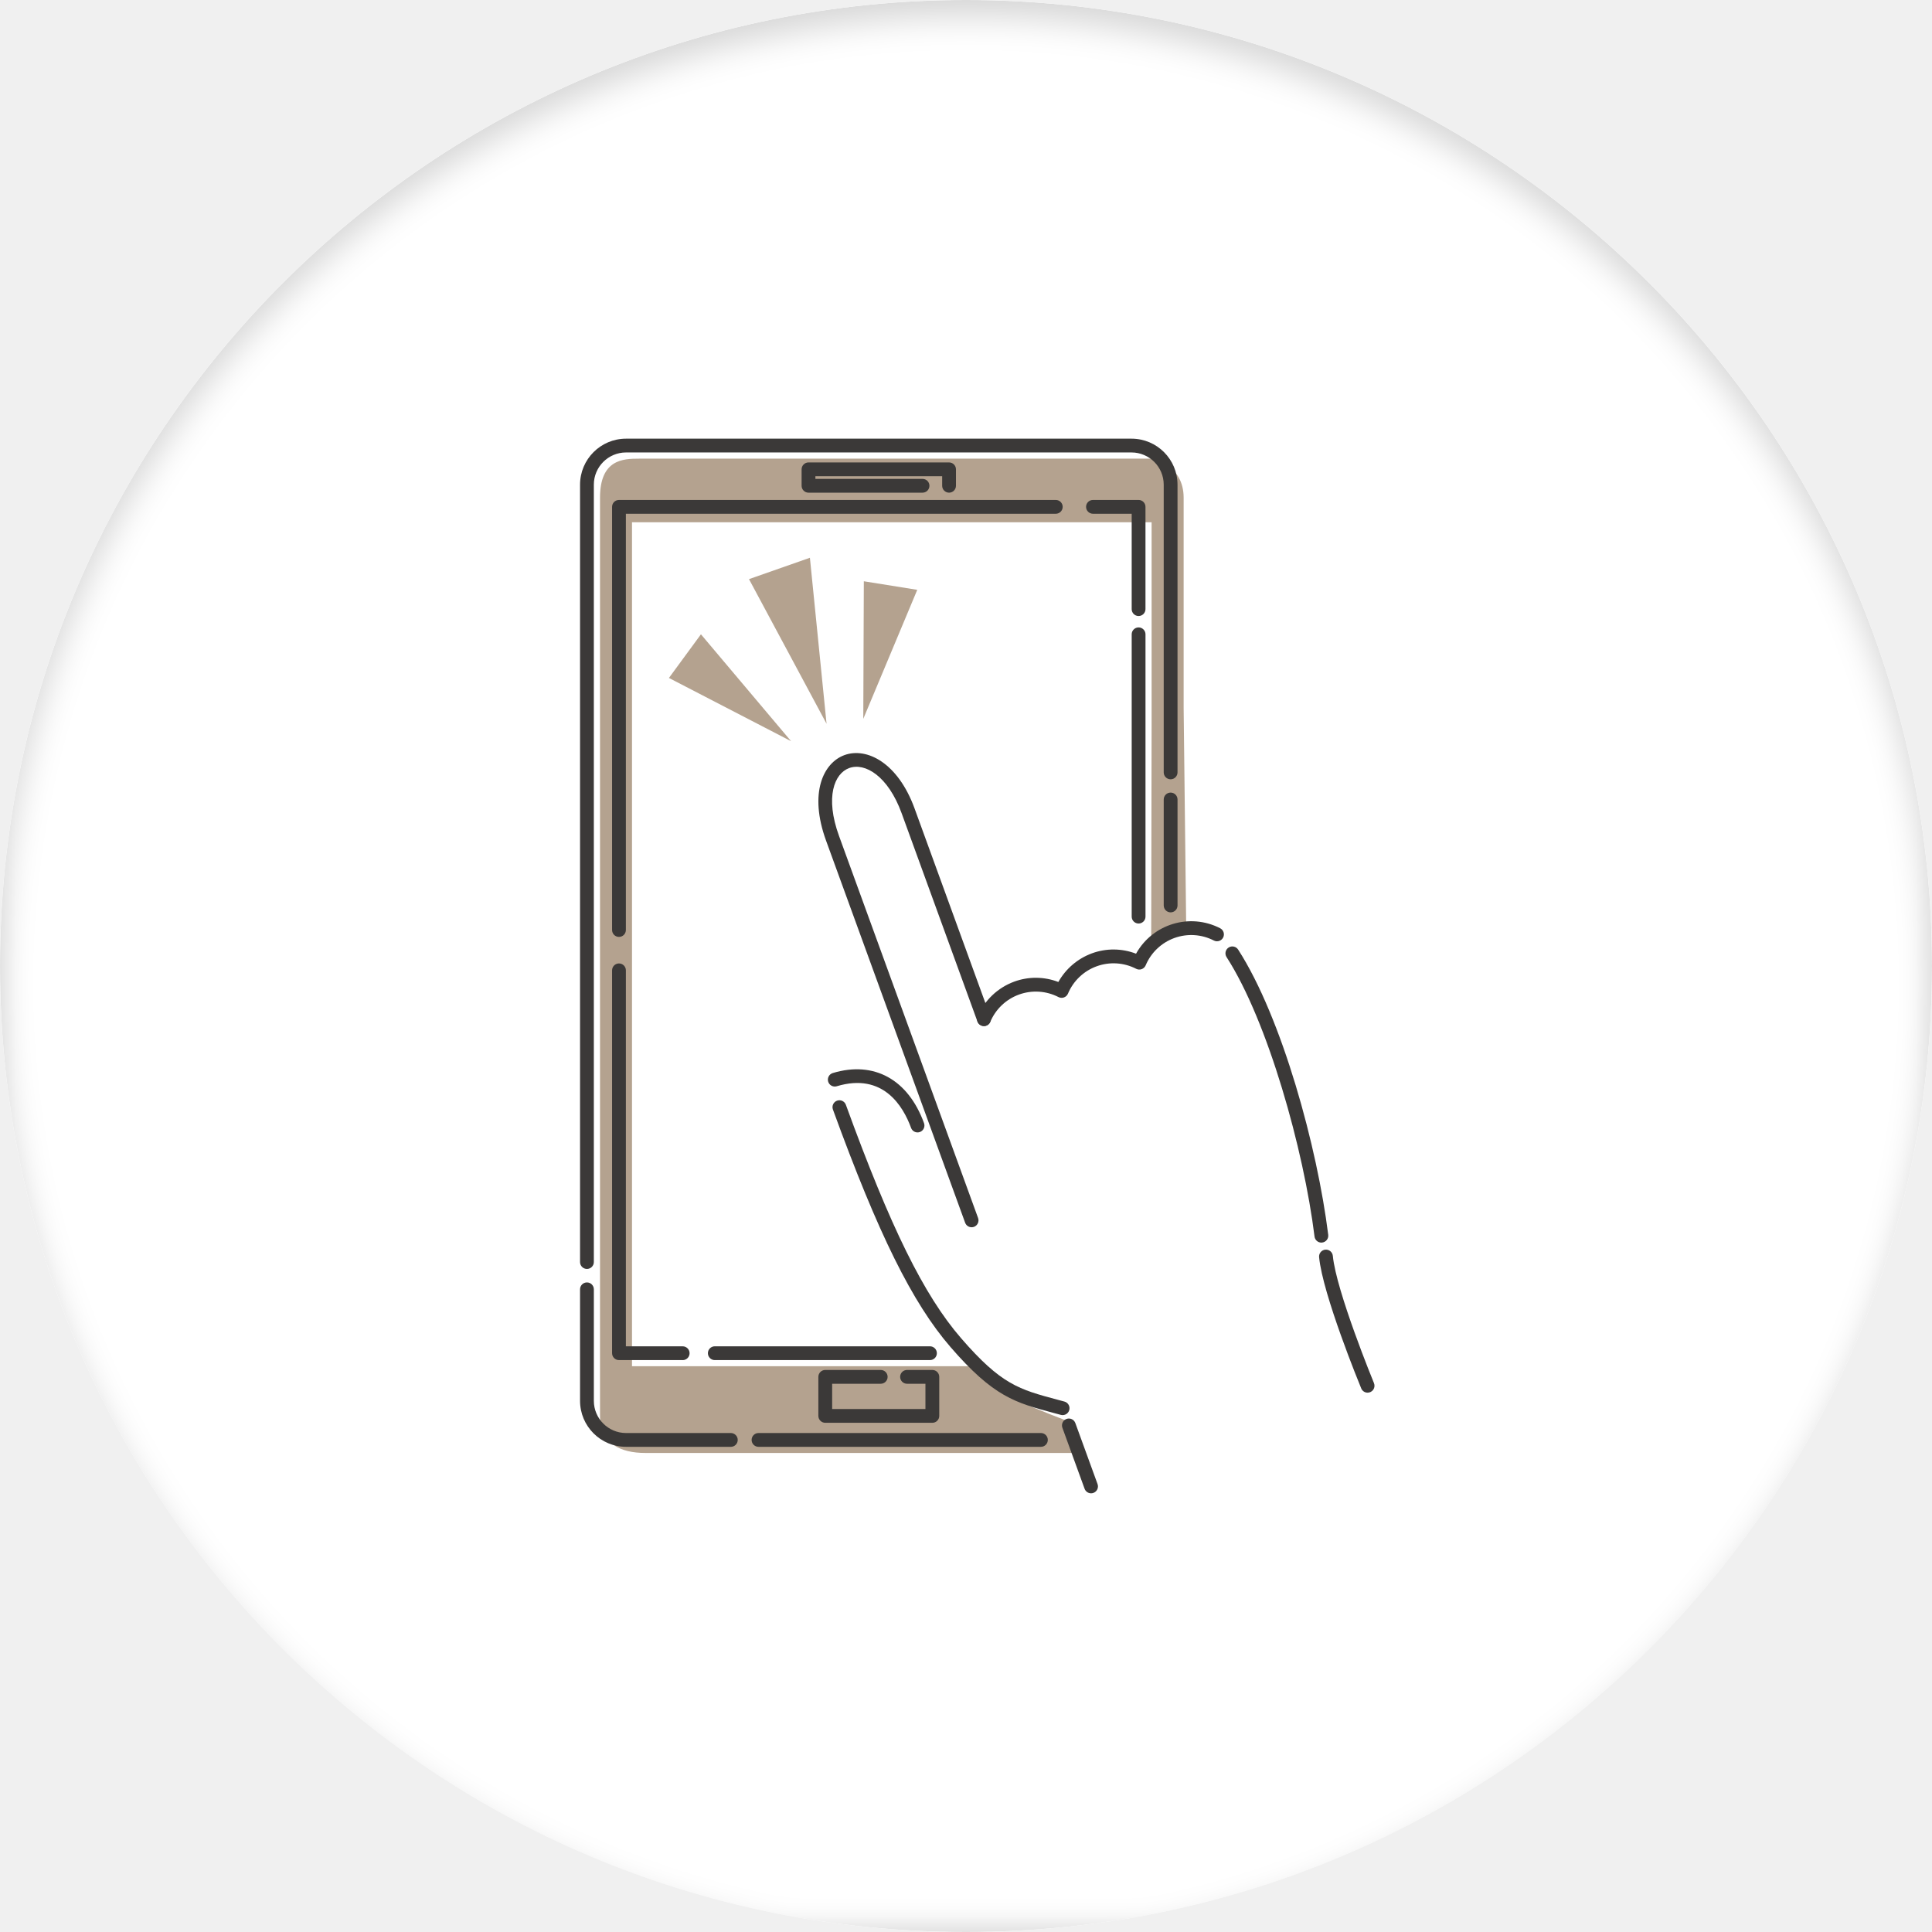
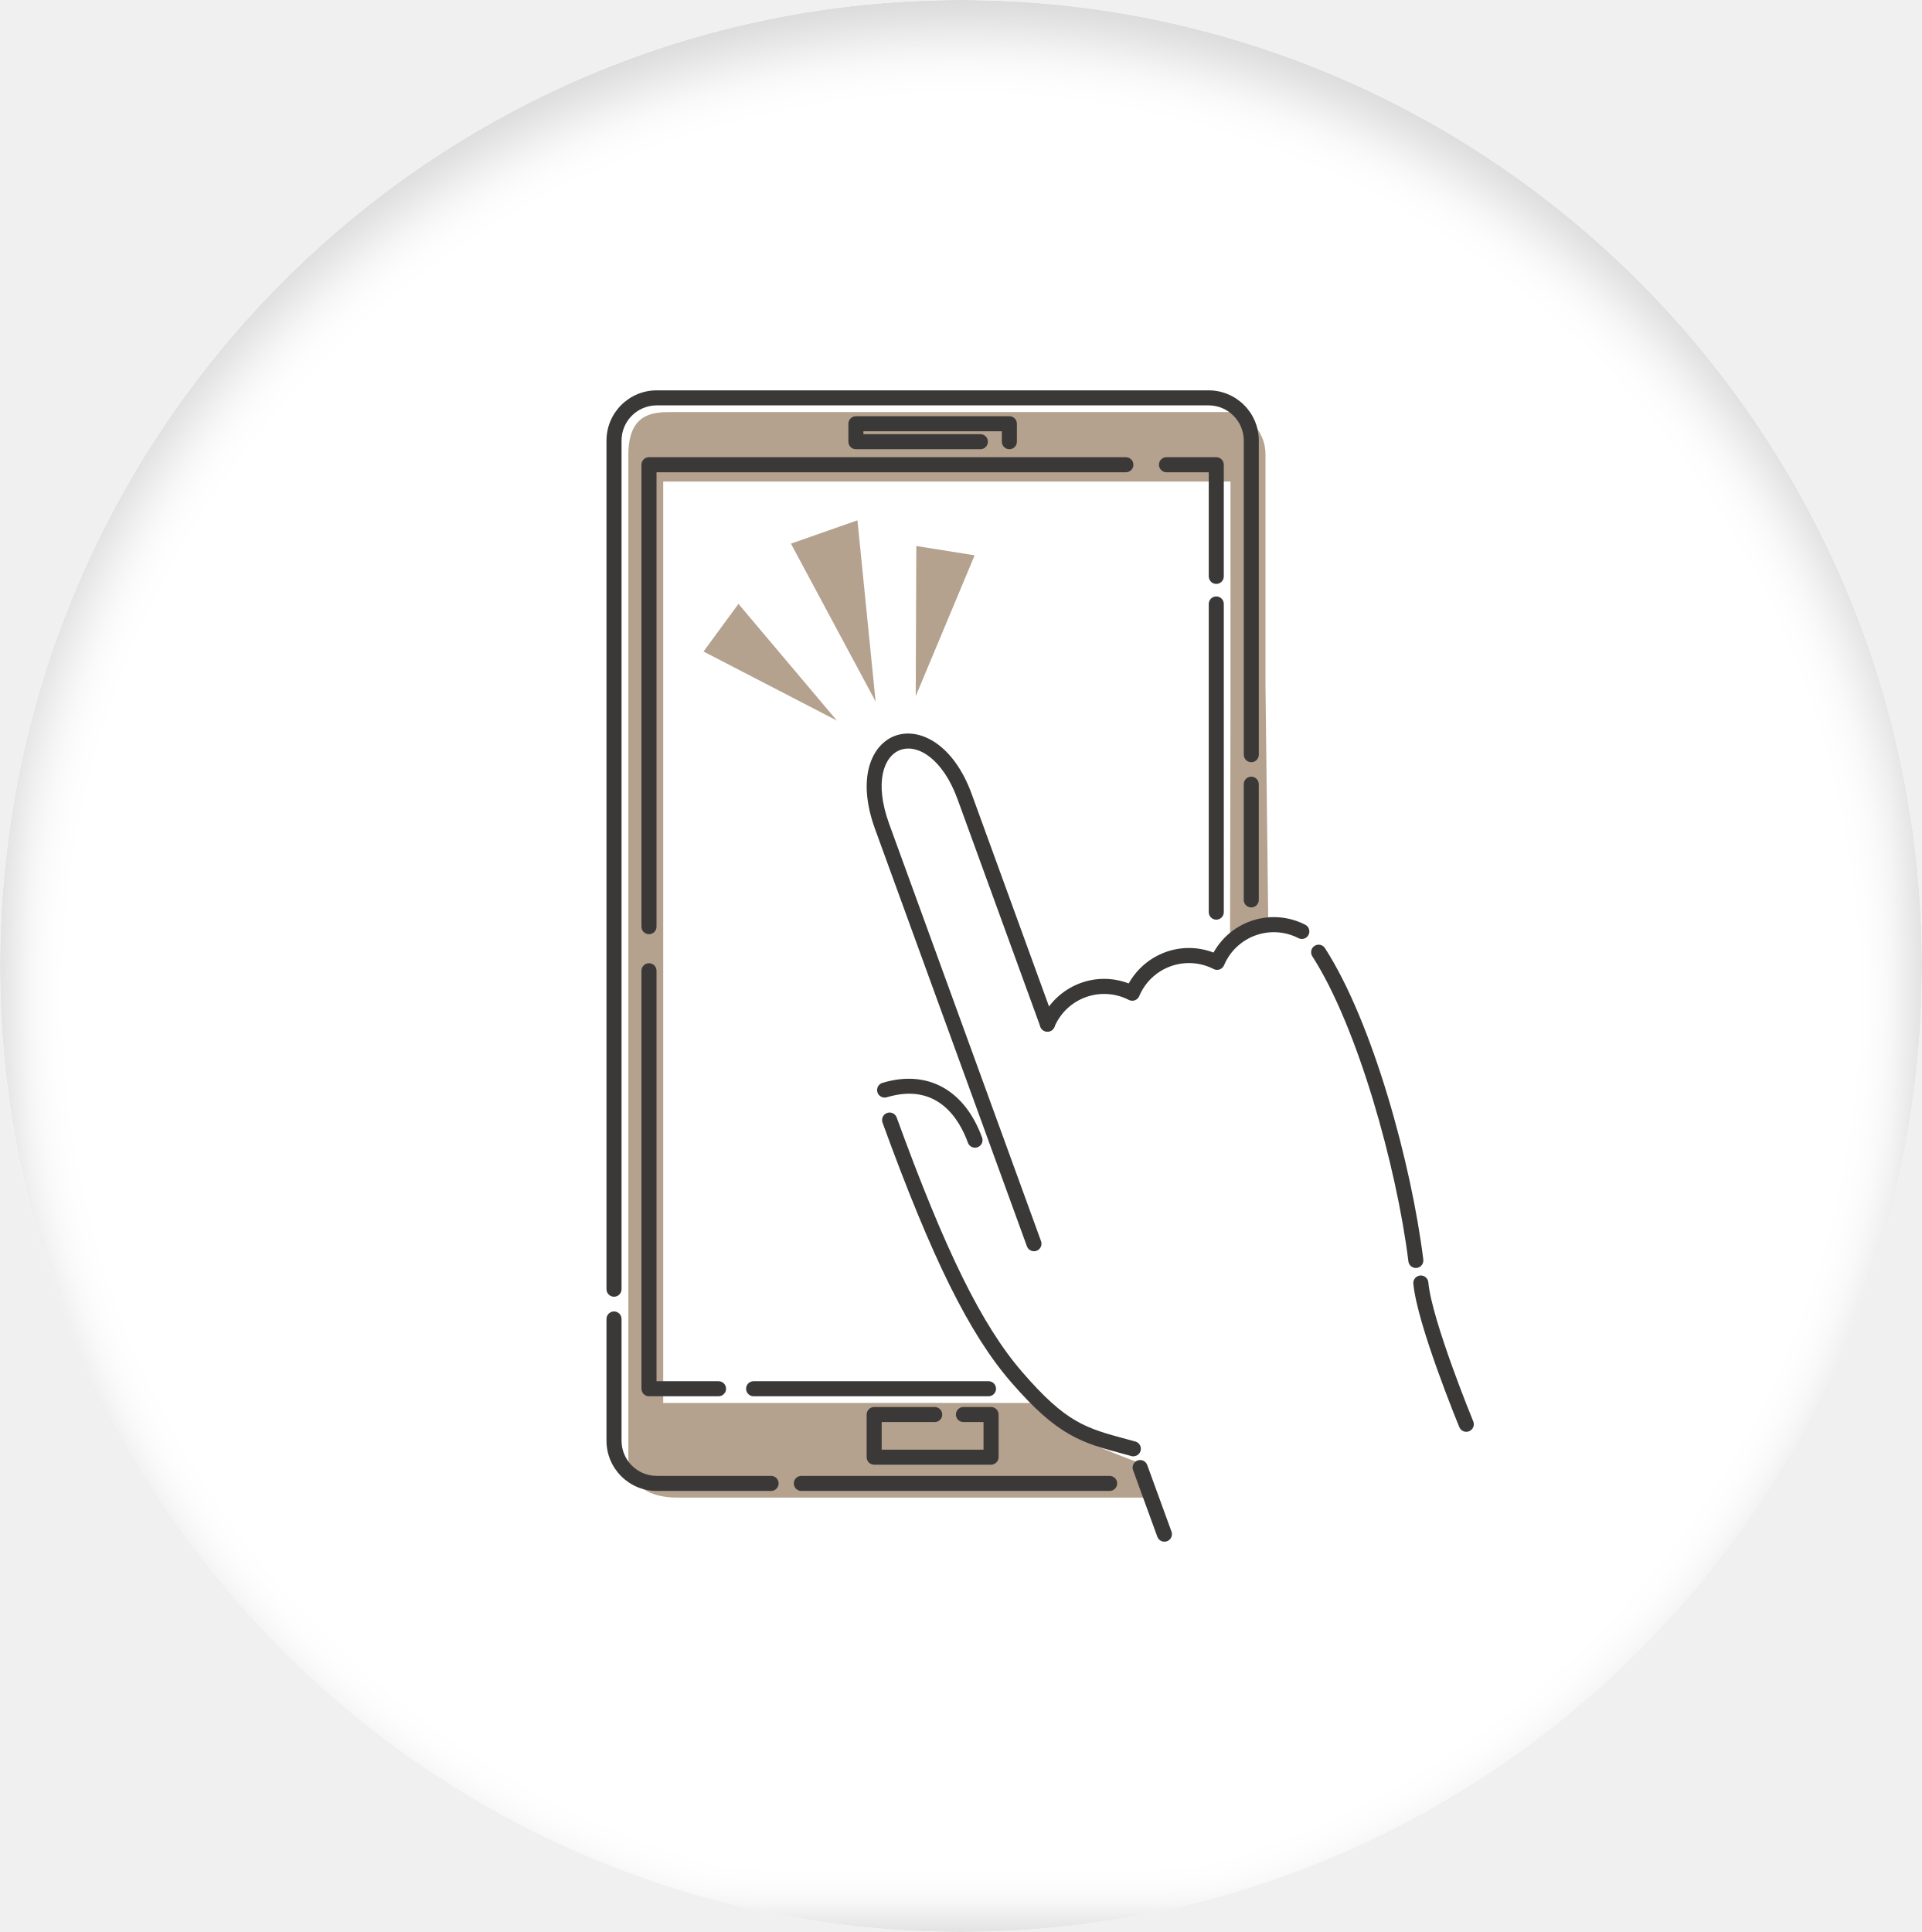
- <svg xmlns="http://www.w3.org/2000/svg" width="350" height="350" viewBox="0 0 350 350">
+ <svg xmlns="http://www.w3.org/2000/svg" width="190" height="191" viewBox="0 0 190 191">
  <defs>
-     <filter id="楕円形_184" x="0" y="0" width="350" height="350" filterUnits="userSpaceOnUse">
+     <filter id="a" x="0" y="0" width="190" height="191" filterUnits="userSpaceOnUse">
      <feOffset dy="3" input="SourceAlpha" />
-       <feGaussianBlur stdDeviation="3" result="blur" />
-       <feFlood flood-opacity="0.161" result="color" />
-       <feComposite operator="out" in="SourceGraphic" in2="blur" />
-       <feComposite operator="in" in="color" />
+       <feGaussianBlur stdDeviation="3" result="b" />
+       <feFlood flood-opacity="0.161" result="c" />
+       <feComposite operator="out" in="SourceGraphic" in2="b" />
+       <feComposite operator="in" in="c" />
      <feComposite operator="in" in2="SourceGraphic" />
    </filter>
  </defs>
-   <g id="グループ_1826" data-name="グループ 1826" transform="translate(-300 -9207)">
+   <g transform="translate(-0.007)">
    <g data-type="innerShadowGroup">
-       <circle id="楕円形_184-2" data-name="楕円形 184" cx="175" cy="175" r="175" transform="translate(300 9207)" fill="#fff" />
-       <g transform="matrix(1, 0, 0, 1, 300, 9207)" filter="url(#楕円形_184)">
-         <circle id="楕円形_184-3" data-name="楕円形 184" cx="175" cy="175" r="175" fill="#fff" />
+       <ellipse cx="95" cy="95.5" rx="95" ry="95.5" transform="translate(0.007)" fill="#fff" />
+       <g transform="matrix(1, 0, 0, 1, 0.01, 0)" filter="url(#a)">
+         <ellipse cx="95" cy="95.5" rx="95" ry="95.5" fill="#fff" />
      </g>
    </g>
-     <g id="グループ_1824" data-name="グループ 1824" transform="translate(-155.794 8890.699)">
-       <g id="グループ_1819" data-name="グループ 1819" transform="translate(562.124 397.023)">
-         <path id="パス_2957" data-name="パス 2957" d="M667.533,457.056V484.87c3.487-.954,9.081-1.364,12.711,6.349a187.13,187.13,0,0,1,9.562,24.539c1.163,4.3,4.848,23.267,5.044,24.072s.891,4.358.891,4.358l7.474,22.83-50.092,18.231-2.845-8.422h-81.4a7.1,7.1,0,0,1-7.082-7.082V403.775a7.1,7.1,0,0,1,7.082-7.082h91.575a7.1,7.1,0,0,1,7.082,7.082v53.281Z" transform="translate(-561.794 -396.693)" fill="#fff" />
+     <g transform="translate(59.964 38.588)">
+       <g transform="translate(0.744 0.744)">
+         <path d="M624.791,432.656v16.571c2.077-.568,5.41-.813,7.573,3.783a111.485,111.485,0,0,1,5.7,14.62c.693,2.561,2.888,13.862,3.005,14.341s.531,2.6.531,2.6l4.453,13.6L616.206,509.03l-1.7-5.017h-48.5a4.231,4.231,0,0,1-4.219-4.219V400.912a4.231,4.231,0,0,1,4.219-4.219h54.558a4.231,4.231,0,0,1,4.219,4.219v31.744Z" transform="translate(-561.794 -396.693)" fill="#fff" />
      </g>
-       <g id="グループ_1820" data-name="グループ 1820" transform="translate(564.497 399.383)">
-         <path id="パス_2958" data-name="パス 2958" d="M669.266,443.674V405.512c0-6.1-5.8-7.082-5.8-7.082H601.232l-27.7.007h-2.92c-2.921,0-7.075.147-7.075,7.075V571.743c0,5.193,3.783,6.821,8.2,6.821h78.93l-2.311-5.745s-5.493-2.022-8.973-3.676-7.325-6.29-7.325-6.29H569.332V409.962h94.131v36.6s-.08,35.741-.08,41.5c.745-2.438,6.335-5.7,6.335-5.7Z" transform="translate(-563.541 -398.43)" fill="#b4a28f" />
-         <path id="パス_2959" data-name="パス 2959" d="M597.452,441.721l-14.052-26.2,11.035-3.871Z" transform="translate(-556.416 -393.688)" fill="#b4a28f" />
-         <path id="パス_2960" data-name="パス 2960" d="M594.856,441.218l-22.131-11.457,5.8-7.906Z" transform="translate(-560.246 -390.026)" fill="#b4a28f" />
-         <path id="パス_2961" data-name="パス 2961" d="M598.638,439.705l.1-24.921,9.679,1.549Z" transform="translate(-550.95 -392.563)" fill="#b4a28f" />
+       <g transform="translate(2.158 2.15)">
+         <path d="M626.53,425.385V402.649a4.231,4.231,0,0,0-3.457-4.219H586l-16.5,0h-1.74c-1.74,0-4.215.087-4.215,4.215v99.037c0,3.094,2.254,4.064,4.885,4.064h47.025l-1.377-3.423s-3.273-1.2-5.346-2.19a16.9,16.9,0,0,1-4.364-3.747H566.991V405.3h56.081v21.8s-.048,21.294-.048,24.724c.444-1.452,3.774-3.4,3.774-3.4Z" transform="translate(-563.541 -398.43)" fill="#b4a28f" />
+         <path d="M591.772,429.565,583.4,413.954l6.575-2.306Z" transform="translate(-567.324 -400.948)" fill="#b4a28f" />
+         <path d="M585.91,433.391l-13.185-6.826,3.453-4.71Z" transform="translate(-565.29 -402.892)" fill="#b4a28f" />
+         <path d="M598.638,429.632l.058-14.847,5.767.923Z" transform="translate(-570.226 -401.545)" fill="#b4a28f" />
      </g>
-       <g id="グループ_1823" data-name="グループ 1823" transform="translate(560.875 395.774)">
-         <g id="グループ_1821" data-name="グループ 1821" transform="translate(43.177 56.953)">
-           <path id="パス_2962" data-name="パス 2962" d="M620.41,523.591a1.246,1.246,0,0,1-1.173-.822l-25.193-69.215c-3.154-8.666-.481-14.108,3.337-15.5,4.026-1.465,9.678,1.382,12.692,9.661l13.743,37.759a1.249,1.249,0,0,1-2.347.855l-13.742-37.757c-2.454-6.74-6.639-9.21-9.491-8.17-2.688.978-4.412,5.243-1.845,12.3l25.193,69.217a1.25,1.25,0,0,1-.747,1.6A1.264,1.264,0,0,1,620.41,523.591Z" transform="translate(-592.652 -437.689)" fill="#3b3938" />
-           <path id="パス_2963" data-name="パス 2963" d="M615.054,479.11a1.25,1.25,0,0,1-1.15-1.735,11.522,11.522,0,0,1,6.617-6.317,11.353,11.353,0,0,1,8.014.056,11.534,11.534,0,0,1,6.061-5.18,11.36,11.36,0,0,1,8.014.057,11.445,11.445,0,0,1,15.23-4.614,1.249,1.249,0,0,1-1.124,2.231,8.953,8.953,0,0,0-12.362,4.492,1.249,1.249,0,0,1-1.713.63,8.953,8.953,0,0,0-12.362,4.493,1.248,1.248,0,0,1-1.712.63,8.955,8.955,0,0,0-12.363,4.492A1.246,1.246,0,0,1,615.054,479.11Z" transform="translate(-585.063 -429.646)" fill="#3b3938" />
-           <path id="パス_2964" data-name="パス 2964" d="M664.3,517.123a1.25,1.25,0,0,1-1.238-1.1c-1.959-15.767-8.457-39.016-15.938-50.628a1.249,1.249,0,1,1,2.1-1.353c7.964,12.361,14.351,35.85,16.319,51.674a1.249,1.249,0,0,1-1.086,1.393A1.228,1.228,0,0,1,664.3,517.123Z" transform="translate(-573.18 -428.439)" fill="#3b3938" />
-           <path id="パス_2965" data-name="パス 2965" d="M610.162,491.286a1.25,1.25,0,0,1-1.174-.823c-1.421-3.9-5.055-10.075-13.461-7.541a1.249,1.249,0,0,1-.72-2.393c7.461-2.247,13.642,1.147,16.529,9.081a1.25,1.25,0,0,1-.747,1.6A1.236,1.236,0,0,1,610.162,491.286Z" transform="translate(-592.198 -422.564)" fill="#3b3938" />
-           <path id="パス_2966" data-name="パス 2966" d="M668.2,529.807a1.249,1.249,0,0,1-1.155-.775c-.285-.69-6.987-17.012-7.631-23.772a1.249,1.249,0,1,1,2.487-.236c.609,6.39,7.385,22.891,7.454,23.057a1.251,1.251,0,0,1-1.155,1.726Z" transform="translate(-568.704 -413.938)" fill="#3b3938" />
-           <path id="パス_2967" data-name="パス 2967" d="M630.4,539.959a1.248,1.248,0,0,1-1.173-.821l-4.023-11.052a1.248,1.248,0,1,1,2.346-.853l4.023,11.051a1.249,1.249,0,0,1-.747,1.6A1.236,1.236,0,0,1,630.4,539.959Z" transform="translate(-581 -405.859)" fill="#3b3938" />
-           <path id="パス_2968" data-name="パス 2968" d="M636.223,541.016a1.232,1.232,0,0,1-.327-.043l-1.219-.327c-7.063-1.889-10.953-2.931-18.76-11.954-6.917-7.992-13.09-20.462-21.307-43.038a1.248,1.248,0,0,1,2.347-.853c8.106,22.267,14.145,34.51,20.849,42.256,7.306,8.443,10.506,9.3,17.517,11.176l1.226.329a1.249,1.249,0,0,1-.325,2.455Z" transform="translate(-591.977 -421.082)" fill="#3b3938" />
+       <g transform="translate(0 0)">
+         <g transform="translate(25.724 33.931)">
+           <path d="M609.19,488.868a.743.743,0,0,1-.7-.49l-15.009-41.237c-1.879-5.163-.287-8.405,1.988-9.233,2.4-.873,5.766.823,7.562,5.756l8.188,22.5a.744.744,0,0,1-1.4.509l-8.187-22.495c-1.462-4.015-3.955-5.487-5.654-4.868-1.6.583-2.629,3.124-1.1,7.325l15.009,41.238a.745.745,0,0,1-.445.954A.753.753,0,0,1,609.19,488.868Z" transform="translate(-592.652 -437.689)" fill="#3b3938" />
+           <path d="M614.549,471.429a.745.745,0,0,1-.685-1.034,6.865,6.865,0,0,1,3.942-3.763,6.764,6.764,0,0,1,4.775.033,6.871,6.871,0,0,1,3.611-3.086,6.768,6.768,0,0,1,4.775.034,6.818,6.818,0,0,1,9.074-2.749.744.744,0,0,1-.669,1.329,5.334,5.334,0,0,0-7.365,2.676.744.744,0,0,1-1.021.376,5.334,5.334,0,0,0-7.365,2.677.744.744,0,0,1-1.02.376,5.335,5.335,0,0,0-7.366,2.676A.743.743,0,0,1,614.549,471.429Z" transform="translate(-596.681 -441.96)" fill="#3b3938" />
+           <path d="M657.28,495.436a.745.745,0,0,1-.737-.653c-1.167-9.394-5.039-23.245-9.5-30.163a.744.744,0,1,1,1.251-.806c4.745,7.364,8.55,21.358,9.722,30.786a.744.744,0,0,1-.647.83A.733.733,0,0,1,657.28,495.436Z" transform="translate(-602.991 -442.6)" fill="#3b3938" />
+           <path d="M603.6,486.663a.745.745,0,0,1-.7-.491c-.847-2.325-3.011-6-8.02-4.493a.744.744,0,0,1-.429-1.426c4.445-1.339,8.127.683,9.848,5.41a.745.745,0,0,1-.445.954A.736.736,0,0,1,603.6,486.663Z" transform="translate(-592.893 -445.72)" fill="#3b3938" />
+           <path d="M664.643,519.332a.744.744,0,0,1-.688-.461c-.17-.411-4.163-10.135-4.546-14.163a.744.744,0,1,1,1.481-.141c.363,3.807,4.4,13.638,4.441,13.737a.745.745,0,0,1-.688,1.028Z" transform="translate(-605.367 -450.3)" fill="#3b3938" />
+           <path d="M628.27,534.483a.744.744,0,0,1-.7-.489l-2.4-6.585a.744.744,0,1,1,1.4-.508l2.4,6.584a.743.743,0,0,1-.7,1Z" transform="translate(-598.838 -454.589)" fill="#3b3938" />
+           <path d="M619.371,517.96a.734.734,0,0,1-.2-.026l-.726-.2c-4.208-1.125-6.526-1.746-11.177-7.122-4.121-4.762-7.8-12.191-12.694-25.641a.744.744,0,0,1,1.4-.508c4.83,13.266,8.427,20.56,12.421,25.175,4.353,5.03,6.259,5.54,10.436,6.658l.73.2a.744.744,0,0,1-.193,1.463Z" transform="translate(-593.01 -446.506)" fill="#3b3938" />
        </g>
-         <g id="グループ_1822" data-name="グループ 1822">
-           <path id="パス_2969" data-name="パス 2969" d="M562.124,546.181a1.25,1.25,0,0,1-1.249-1.249V404.1a8.339,8.339,0,0,1,8.331-8.331h91.575a8.339,8.339,0,0,1,8.331,8.331v52.129a1.249,1.249,0,1,1-2.5,0V404.1a5.84,5.84,0,0,0-5.833-5.833H569.206a5.84,5.84,0,0,0-5.833,5.833V544.932A1.249,1.249,0,0,1,562.124,546.181Z" transform="translate(-560.875 -395.774)" fill="#3b3938" />
-           <path id="パス_2970" data-name="パス 2970" d="M588.189,538.048H569.206a8.339,8.339,0,0,1-8.331-8.331v-20.2a1.249,1.249,0,0,1,2.5,0v20.2a5.839,5.839,0,0,0,5.833,5.832h18.983a1.249,1.249,0,0,1,0,2.5Z" transform="translate(-560.875 -355.416)" fill="#3b3938" />
-           <path id="パス_2971" data-name="パス 2971" d="M636.157,530.844H585a1.249,1.249,0,1,1,0-2.5h51.159a1.249,1.249,0,1,1,0,2.5Z" transform="translate(-552.669 -348.212)" fill="#3b3938" />
-           <path id="パス_2972" data-name="パス 2972" d="M639.944,464.656a1.248,1.248,0,0,1-1.249-1.249v-19.2a1.249,1.249,0,1,1,2.5,0v19.2A1.249,1.249,0,0,1,639.944,464.656Z" transform="translate(-532.956 -378.846)" fill="#3b3938" />
-           <path id="パス_2973" data-name="パス 2973" d="M637.855,424.969a1.25,1.25,0,0,1-1.249-1.25V406.44h-7.015a1.249,1.249,0,1,1,0-2.5h8.264a1.249,1.249,0,0,1,1.249,1.25v18.528A1.249,1.249,0,0,1,637.855,424.969Z" transform="translate(-536.671 -392.844)" fill="#3b3938" />
-           <path id="パス_2974" data-name="パス 2974" d="M566.395,483.1a1.25,1.25,0,0,1-1.249-1.249V405.191a1.25,1.25,0,0,1,1.249-1.25h79.132a1.249,1.249,0,0,1,0,2.5H567.645v75.414A1.25,1.25,0,0,1,566.395,483.1Z" transform="translate(-559.343 -392.844)" fill="#3b3938" />
-           <path id="パス_2975" data-name="パス 2975" d="M577.936,537.595H566.395a1.25,1.25,0,0,1-1.249-1.249V466.987a1.249,1.249,0,0,1,2.5,0V535.1h10.291a1.249,1.249,0,0,1,0,2.5Z" transform="translate(-559.343 -370.673)" fill="#3b3938" />
-           <path id="パス_2976" data-name="パス 2976" d="M618.15,519.282H579.171a1.249,1.249,0,1,1,0-2.5H618.15a1.249,1.249,0,1,1,0,2.5Z" transform="translate(-554.76 -352.36)" fill="#3b3938" />
-           <path id="パス_2977" data-name="パス 2977" d="M635.673,474.579a1.25,1.25,0,0,1-1.249-1.249V422.186a1.249,1.249,0,1,1,2.5,0V473.33A1.249,1.249,0,0,1,635.673,474.579Z" transform="translate(-534.488 -386.747)" fill="#3b3938" />
-           <path id="パス_2978" data-name="パス 2978" d="M617.127,404.417a1.25,1.25,0,0,1-1.249-1.25v-1.73H592.913v.481h19.409a1.249,1.249,0,0,1,0,2.5H591.663a1.25,1.25,0,0,1-1.249-1.25v-2.978a1.25,1.25,0,0,1,1.249-1.25h25.464a1.25,1.25,0,0,1,1.25,1.25v2.978A1.25,1.25,0,0,1,617.127,404.417Z" transform="translate(-550.277 -394.639)" fill="#3b3938" />
-           <path id="パス_2979" data-name="パス 2979" d="M613.3,529.508H593.9a1.249,1.249,0,0,1-1.25-1.249v-7.072a1.25,1.25,0,0,1,1.25-1.25h10.047a1.249,1.249,0,1,1,0,2.5h-8.8v4.575h16.9v-4.575h-3.333a1.249,1.249,0,0,1,0-2.5H613.3a1.25,1.25,0,0,1,1.25,1.25v7.072A1.249,1.249,0,0,1,613.3,529.508Z" transform="translate(-549.477 -351.229)" fill="#3b3938" />
-         </g>
+         <path d="M561.619,485.383a.745.745,0,0,1-.744-.744v-83.9a4.968,4.968,0,0,1,4.963-4.963H620.4a4.968,4.968,0,0,1,4.963,4.963v31.057a.744.744,0,1,1-1.488,0V400.737a3.479,3.479,0,0,0-3.475-3.475H565.838a3.479,3.479,0,0,0-3.475,3.475v83.9A.744.744,0,0,1,561.619,485.383Z" transform="translate(-560.875 -395.774)" fill="#3b3938" />
+         <path d="M577.148,526.009h-11.31a4.968,4.968,0,0,1-4.963-4.963V509.009a.744.744,0,0,1,1.488,0v12.037a3.479,3.479,0,0,0,3.475,3.474h11.31a.744.744,0,0,1,0,1.489Z" transform="translate(-560.875 -417.201)" fill="#3b3938" />
+         <path d="M614.972,529.834H584.493a.744.744,0,1,1,0-1.489h30.479a.744.744,0,1,1,0,1.489Z" transform="translate(-565.232 -421.026)" fill="#3b3938" />
+         <path d="M639.439,455.885a.743.743,0,0,1-.744-.744V443.7a.744.744,0,1,1,1.488,0v11.439A.744.744,0,0,1,639.439,455.885Z" transform="translate(-575.698 -404.762)" fill="#3b3938" />
+         <path d="M634.009,416.469a.745.745,0,0,1-.744-.745V405.43h-4.18a.744.744,0,1,1,0-1.489h4.923a.744.744,0,0,1,.744.745v11.039A.744.744,0,0,1,634.009,416.469Z" transform="translate(-573.726 -397.33)" fill="#3b3938" />
+         <path d="M565.89,451.1a.744.744,0,0,1-.744-.744V404.686a.745.745,0,0,1,.744-.745h47.145a.744.744,0,0,1,0,1.489h-46.4v44.93A.745.745,0,0,1,565.89,451.1Z" transform="translate(-561.689 -397.33)" fill="#3b3938" />
+         <path d="M572.766,508.549H565.89a.744.744,0,0,1-.744-.744V466.482a.744.744,0,0,1,1.489,0V507.06h6.131a.744.744,0,0,1,0,1.489Z" transform="translate(-561.689 -409.101)" fill="#3b3938" />
+         <path d="M601.888,518.272H578.666a.744.744,0,1,1,0-1.489h23.223a.744.744,0,1,1,0,1.489Z" transform="translate(-564.122 -418.824)" fill="#3b3938" />
+         <path d="M635.168,452.9a.745.745,0,0,1-.744-.744v-30.47a.744.744,0,1,1,1.488,0v30.47A.744.744,0,0,1,635.168,452.9Z" transform="translate(-574.885 -400.567)" fill="#3b3938" />
+         <path d="M606.329,402.2a.745.745,0,0,1-.744-.745v-1.031H591.9v.287h11.563a.744.744,0,0,1,0,1.489H591.158a.745.745,0,0,1-.744-.745v-1.774a.745.745,0,0,1,.744-.745h15.171a.745.745,0,0,1,.745.745v1.774A.745.745,0,0,1,606.329,402.2Z" transform="translate(-566.501 -396.377)" fill="#3b3938" />
+         <path d="M604.948,525.639H593.39a.744.744,0,0,1-.745-.744v-4.214a.745.745,0,0,1,.745-.745h5.985a.744.744,0,1,1,0,1.489h-5.242v2.726H604.2v-2.726h-1.986a.744.744,0,0,1,0-1.489h2.73a.745.745,0,0,1,.745.745V524.9A.744.744,0,0,1,604.948,525.639Z" transform="translate(-566.927 -419.425)" fill="#3b3938" />
      </g>
    </g>
  </g>
</svg>
